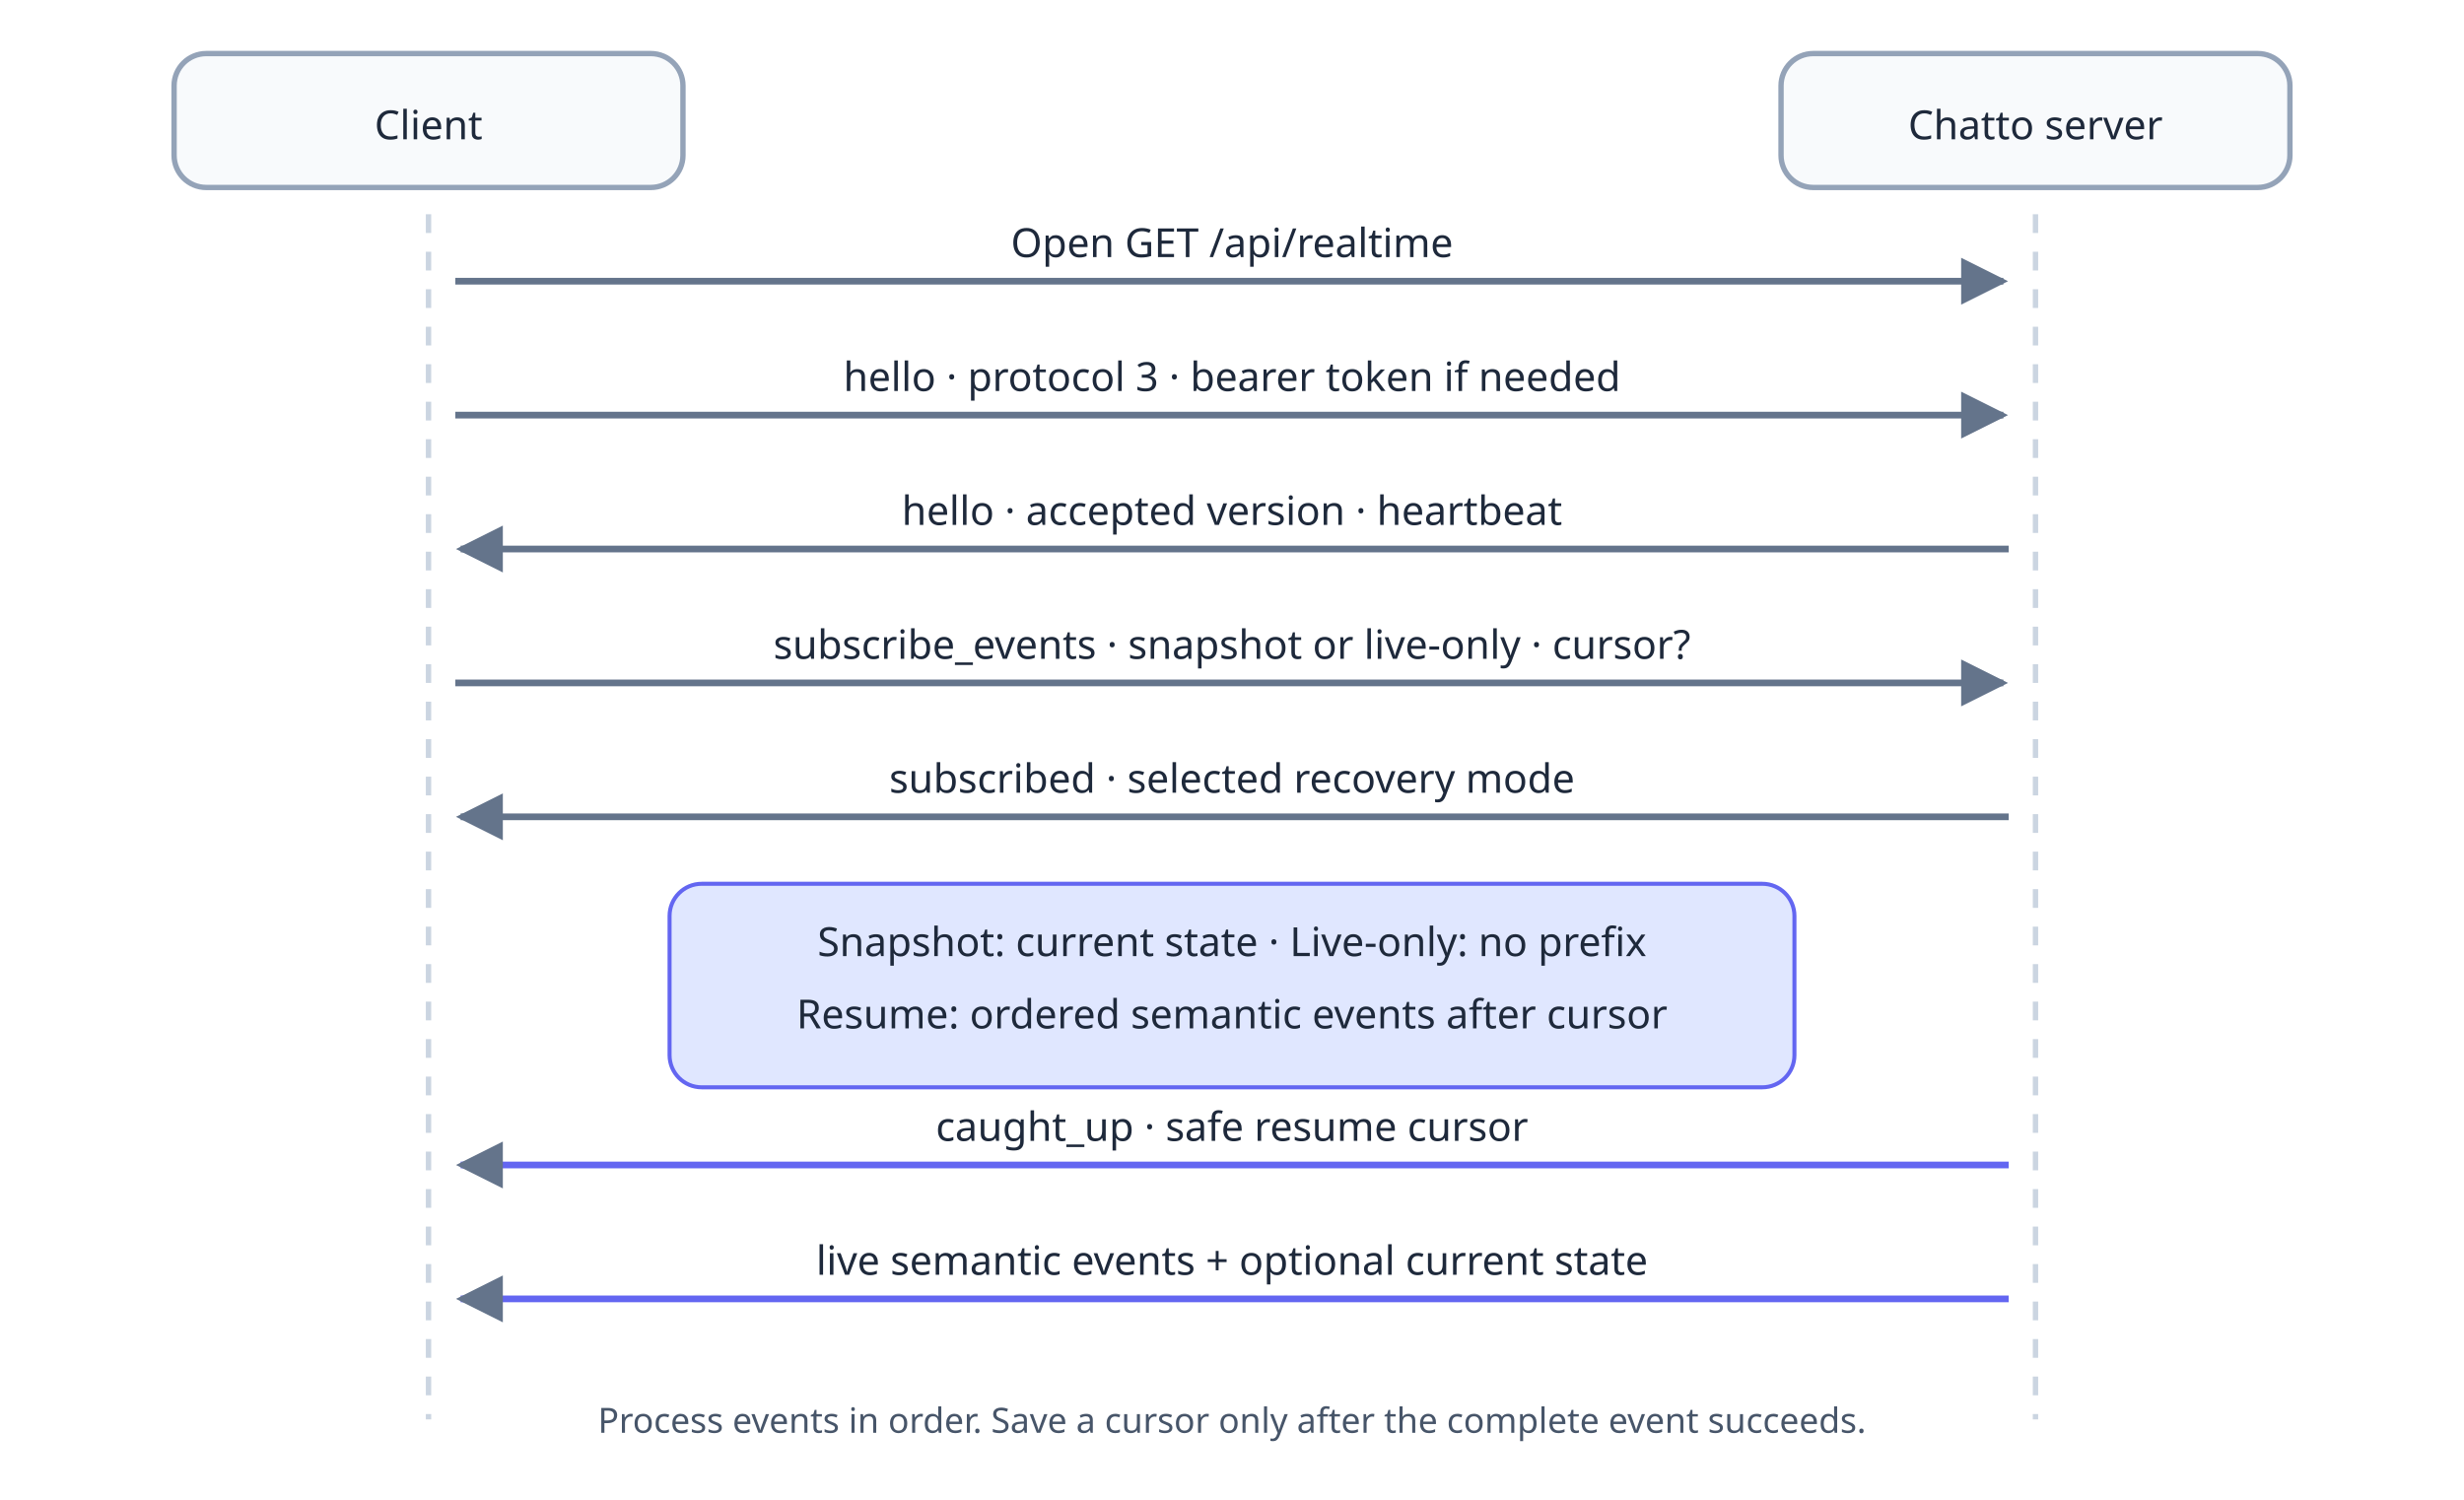
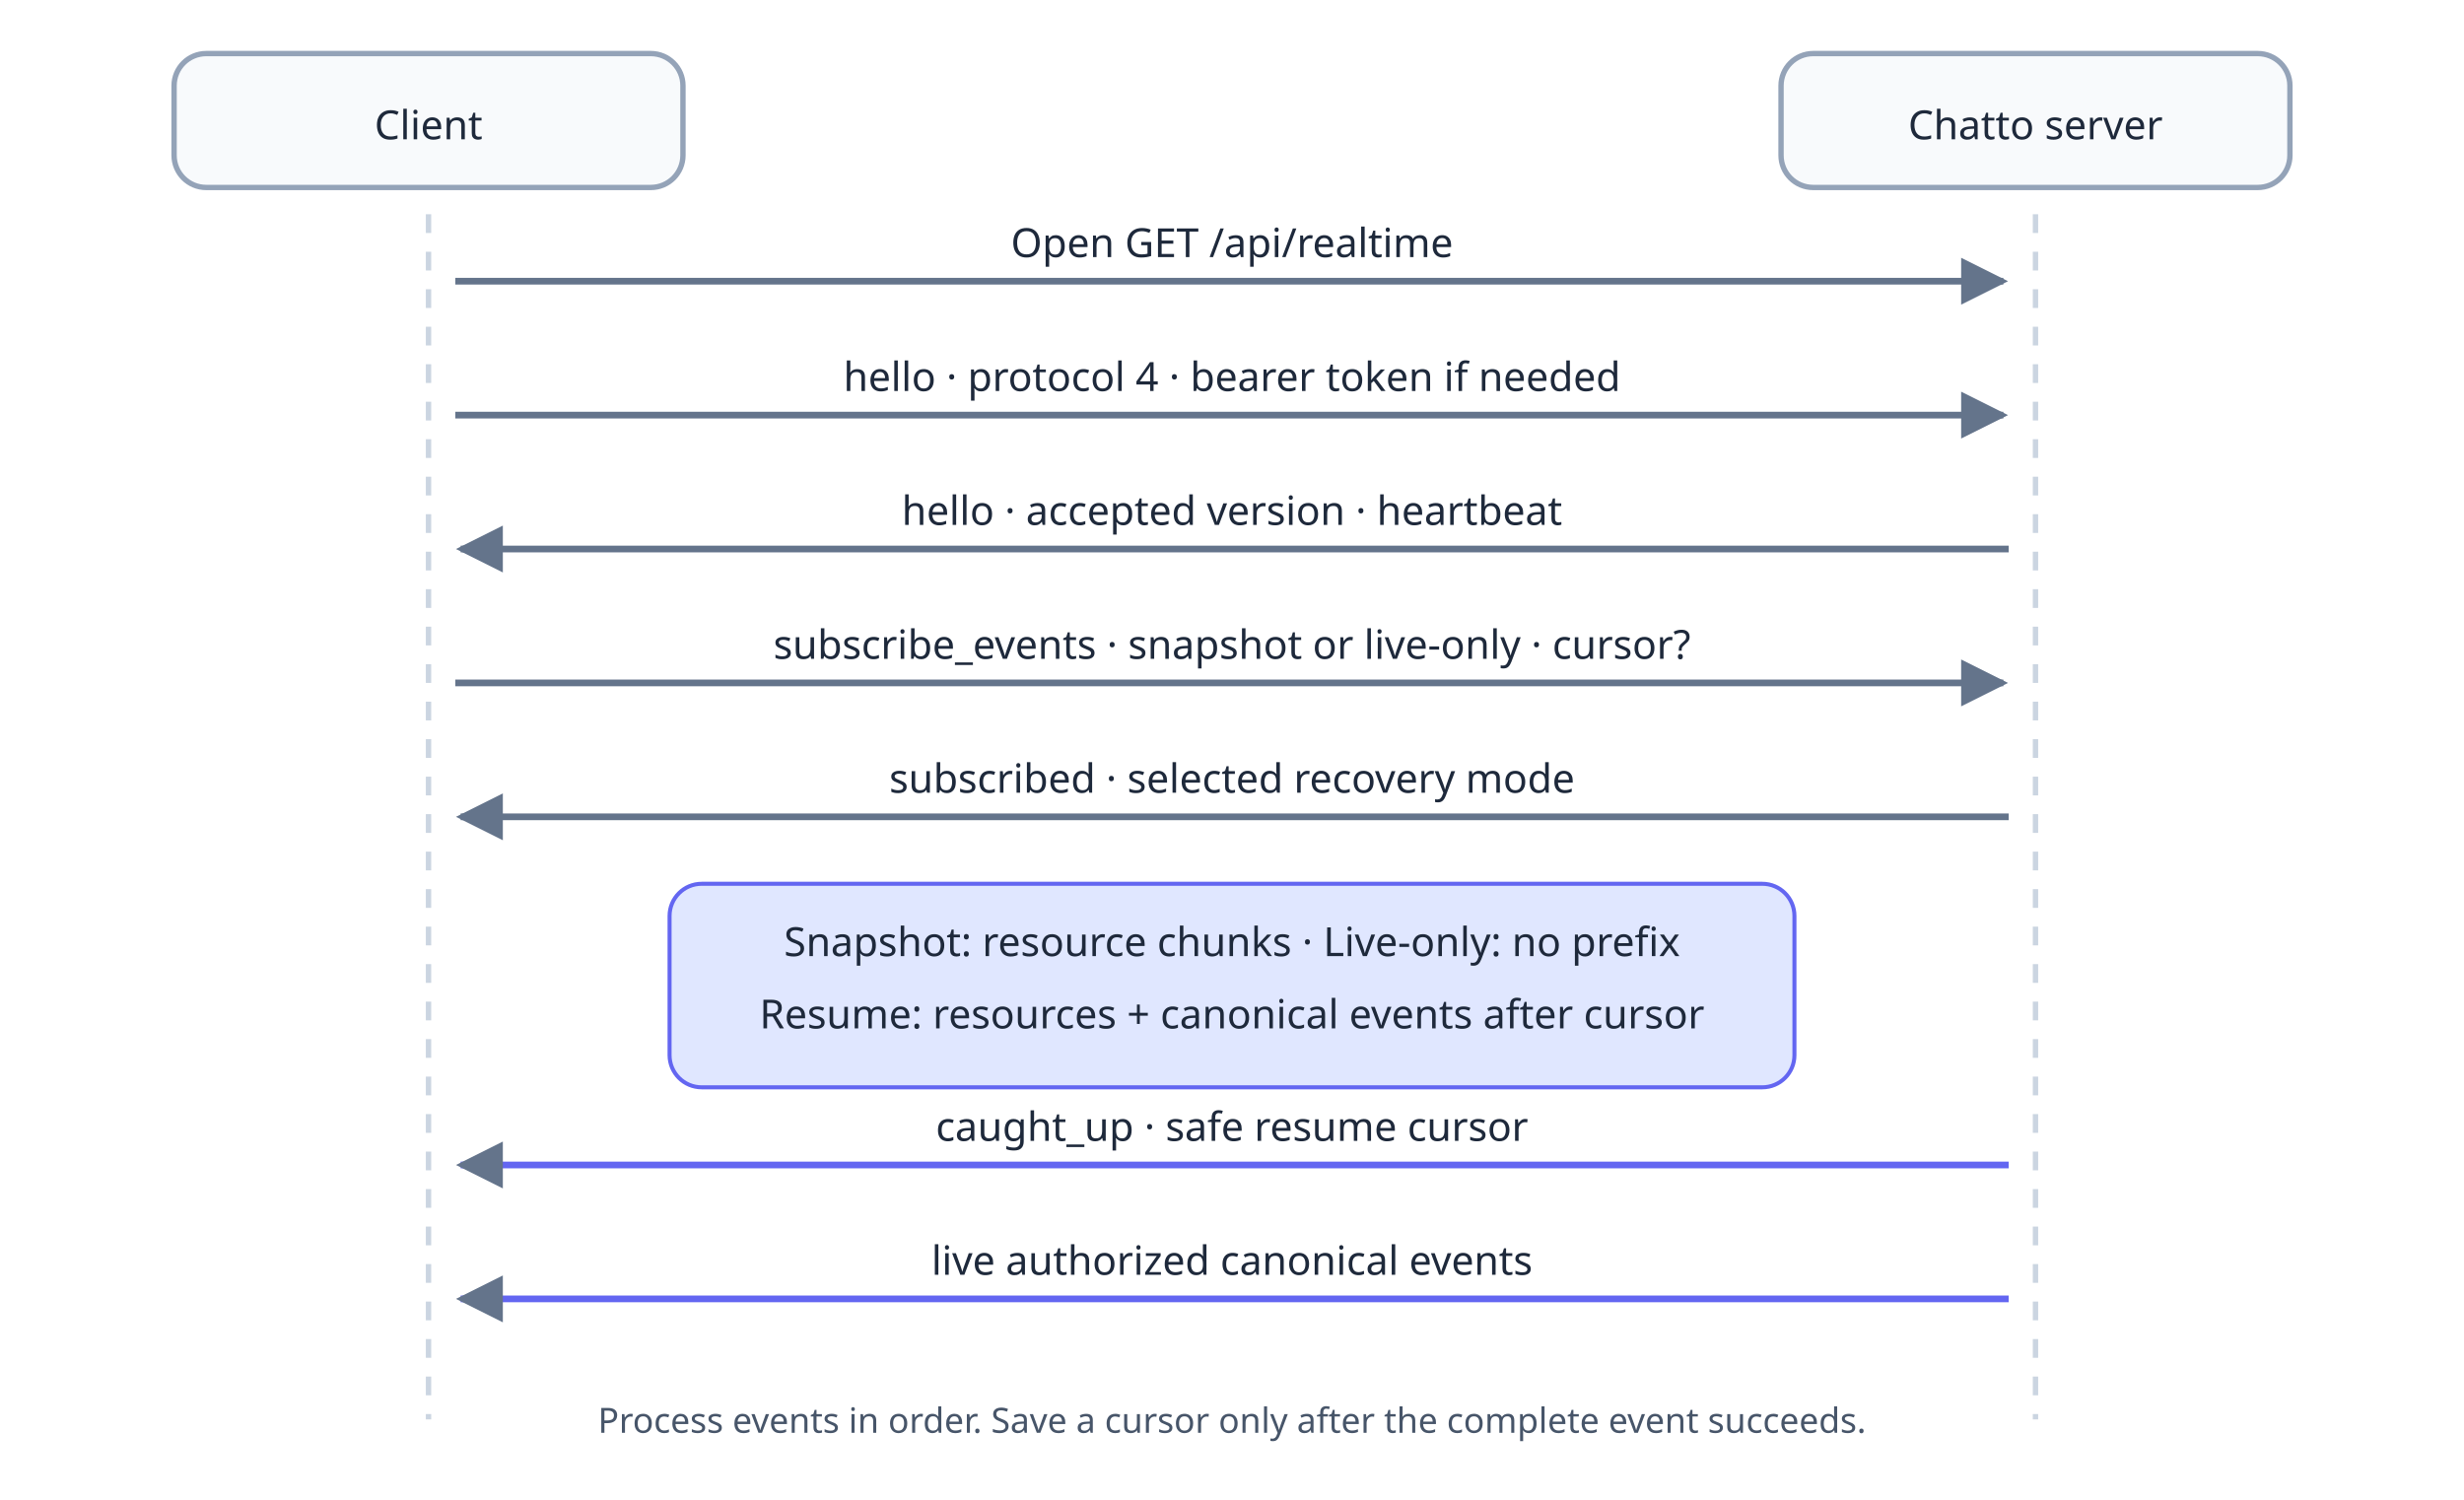
<svg xmlns="http://www.w3.org/2000/svg" viewBox="0 0 920 560" role="img" aria-labelledby="title desc" style="display:block;width:100%;height:auto;min-width:42rem;max-width:920px;margin-inline:auto">
  <defs>
    <marker id="arrow" viewBox="0 0 10 10" refX="9" refY="5" markerWidth="7" markerHeight="7" orient="auto-start-reverse">
      <path d="M 0 0 L 10 5 L 0 10 z" fill="var(--sl-color-gray-3, #64748b)" />
    </marker>
  </defs>
  <style>
    .box { fill: var(--sl-color-bg-nav, #f8fafc); stroke: var(--sl-color-gray-4, #94a3b8); stroke-width: 2; }
    .lane { stroke: var(--sl-color-gray-5, #cbd5e1); stroke-width: 2; stroke-dasharray: 7 7; }
    .flow { stroke: var(--sl-color-gray-3, #64748b); stroke-width: 2.5; marker-end: url(#arrow); }
    .durable { stroke: var(--sl-color-accent, #6366f1); }
    .label { fill: var(--sl-color-white, #fff); font: 600 18px system-ui, sans-serif; }
    .text { fill: var(--sl-color-text, #1e293b); font: 15px system-ui, sans-serif; }
    .small { fill: var(--sl-color-gray-2, #475569); font: 13px system-ui, sans-serif; }
    .pill { fill: var(--sl-color-accent-low, #e0e7ff); stroke: var(--sl-color-accent, #6366f1); stroke-width: 1.5; }
  </style>
  <rect x="65" y="20" width="190" height="50" rx="12" class="box" />
  <rect x="665" y="20" width="190" height="50" rx="12" class="box" />
  <text x="160" y="52" text-anchor="middle" class="text">Client</text>
  <text x="760" y="52" text-anchor="middle" class="text">Chatto server</text>
  <line x1="160" y1="80" x2="160" y2="530" class="lane" />
  <line x1="760" y1="80" x2="760" y2="530" class="lane" />
  <line x1="170" y1="105" x2="748" y2="105" class="flow" />
  <text x="460" y="96" text-anchor="middle" class="text">Open GET /api/realtime</text>
  <line x1="170" y1="155" x2="748" y2="155" class="flow" />
-   <text x="460" y="146" text-anchor="middle" class="text">hello · protocol 3 · bearer token if needed</text>
+   <text x="460" y="146" text-anchor="middle" class="text">hello · protocol 4 · bearer token if needed</text>
  <line x1="750" y1="205" x2="172" y2="205" class="flow" />
  <text x="460" y="196" text-anchor="middle" class="text">hello · accepted version · heartbeat</text>
  <line x1="170" y1="255" x2="748" y2="255" class="flow" />
  <text x="460" y="246" text-anchor="middle" class="text">subscribe_events · snapshot or live-only · cursor?</text>
  <line x1="750" y1="305" x2="172" y2="305" class="flow" />
  <text x="460" y="296" text-anchor="middle" class="text">subscribed · selected recovery mode</text>
  <rect x="250" y="330" width="420" height="76" rx="12" class="pill" />
-   <text x="460" y="357" text-anchor="middle" class="text">Snapshot: current state · Live-only: no prefix</text>
-   <text x="460" y="384" text-anchor="middle" class="text">Resume: ordered semantic events after cursor</text>
+   <text x="460" y="357" text-anchor="middle" class="text">Snapshot: resource chunks · Live-only: no prefix</text>
+   <text x="460" y="384" text-anchor="middle" class="text">Resume: resources + canonical events after cursor</text>
  <line x1="750" y1="435" x2="172" y2="435" class="flow durable" />
  <text x="460" y="426" text-anchor="middle" class="text">caught_up · safe resume cursor</text>
  <line x1="750" y1="485" x2="172" y2="485" class="flow durable" />
-   <text x="460" y="476" text-anchor="middle" class="text">live semantic events + optional current state</text>
+   <text x="460" y="476" text-anchor="middle" class="text">live authorized canonical events</text>
  <text x="460" y="535" text-anchor="middle" class="small">Process events in order. Save a cursor only after the complete event succeeds.</text>
</svg>
